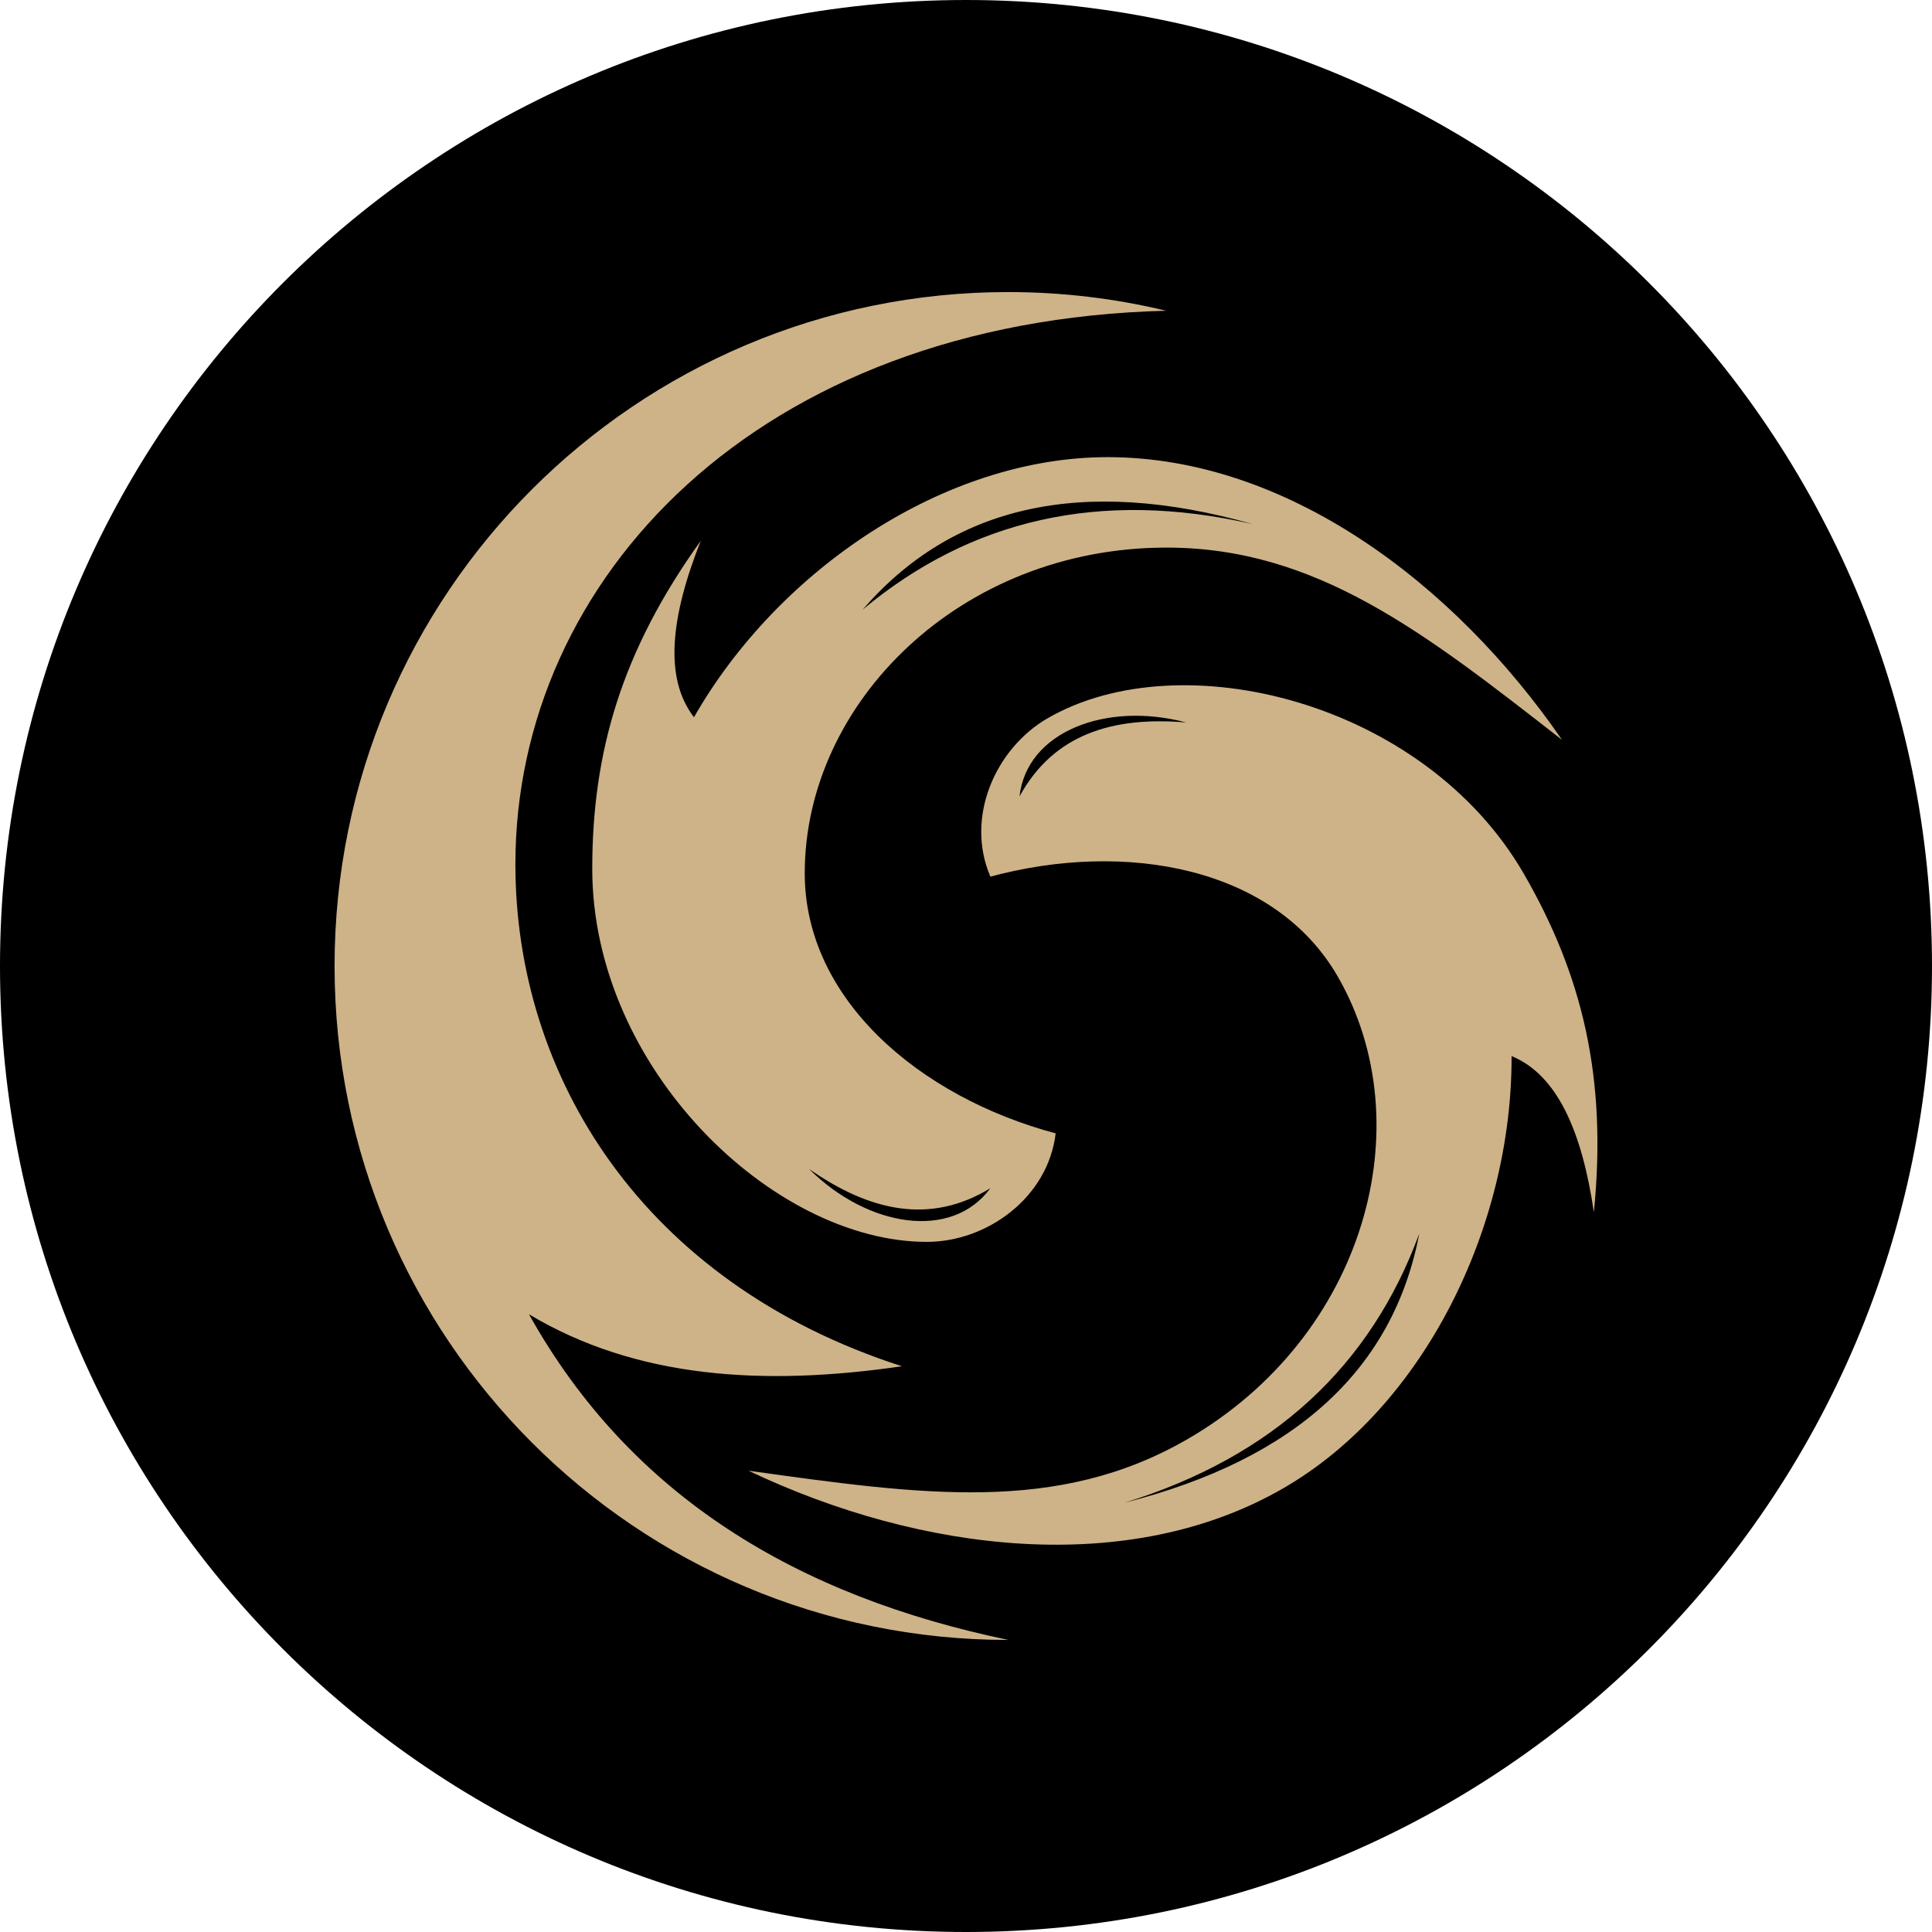
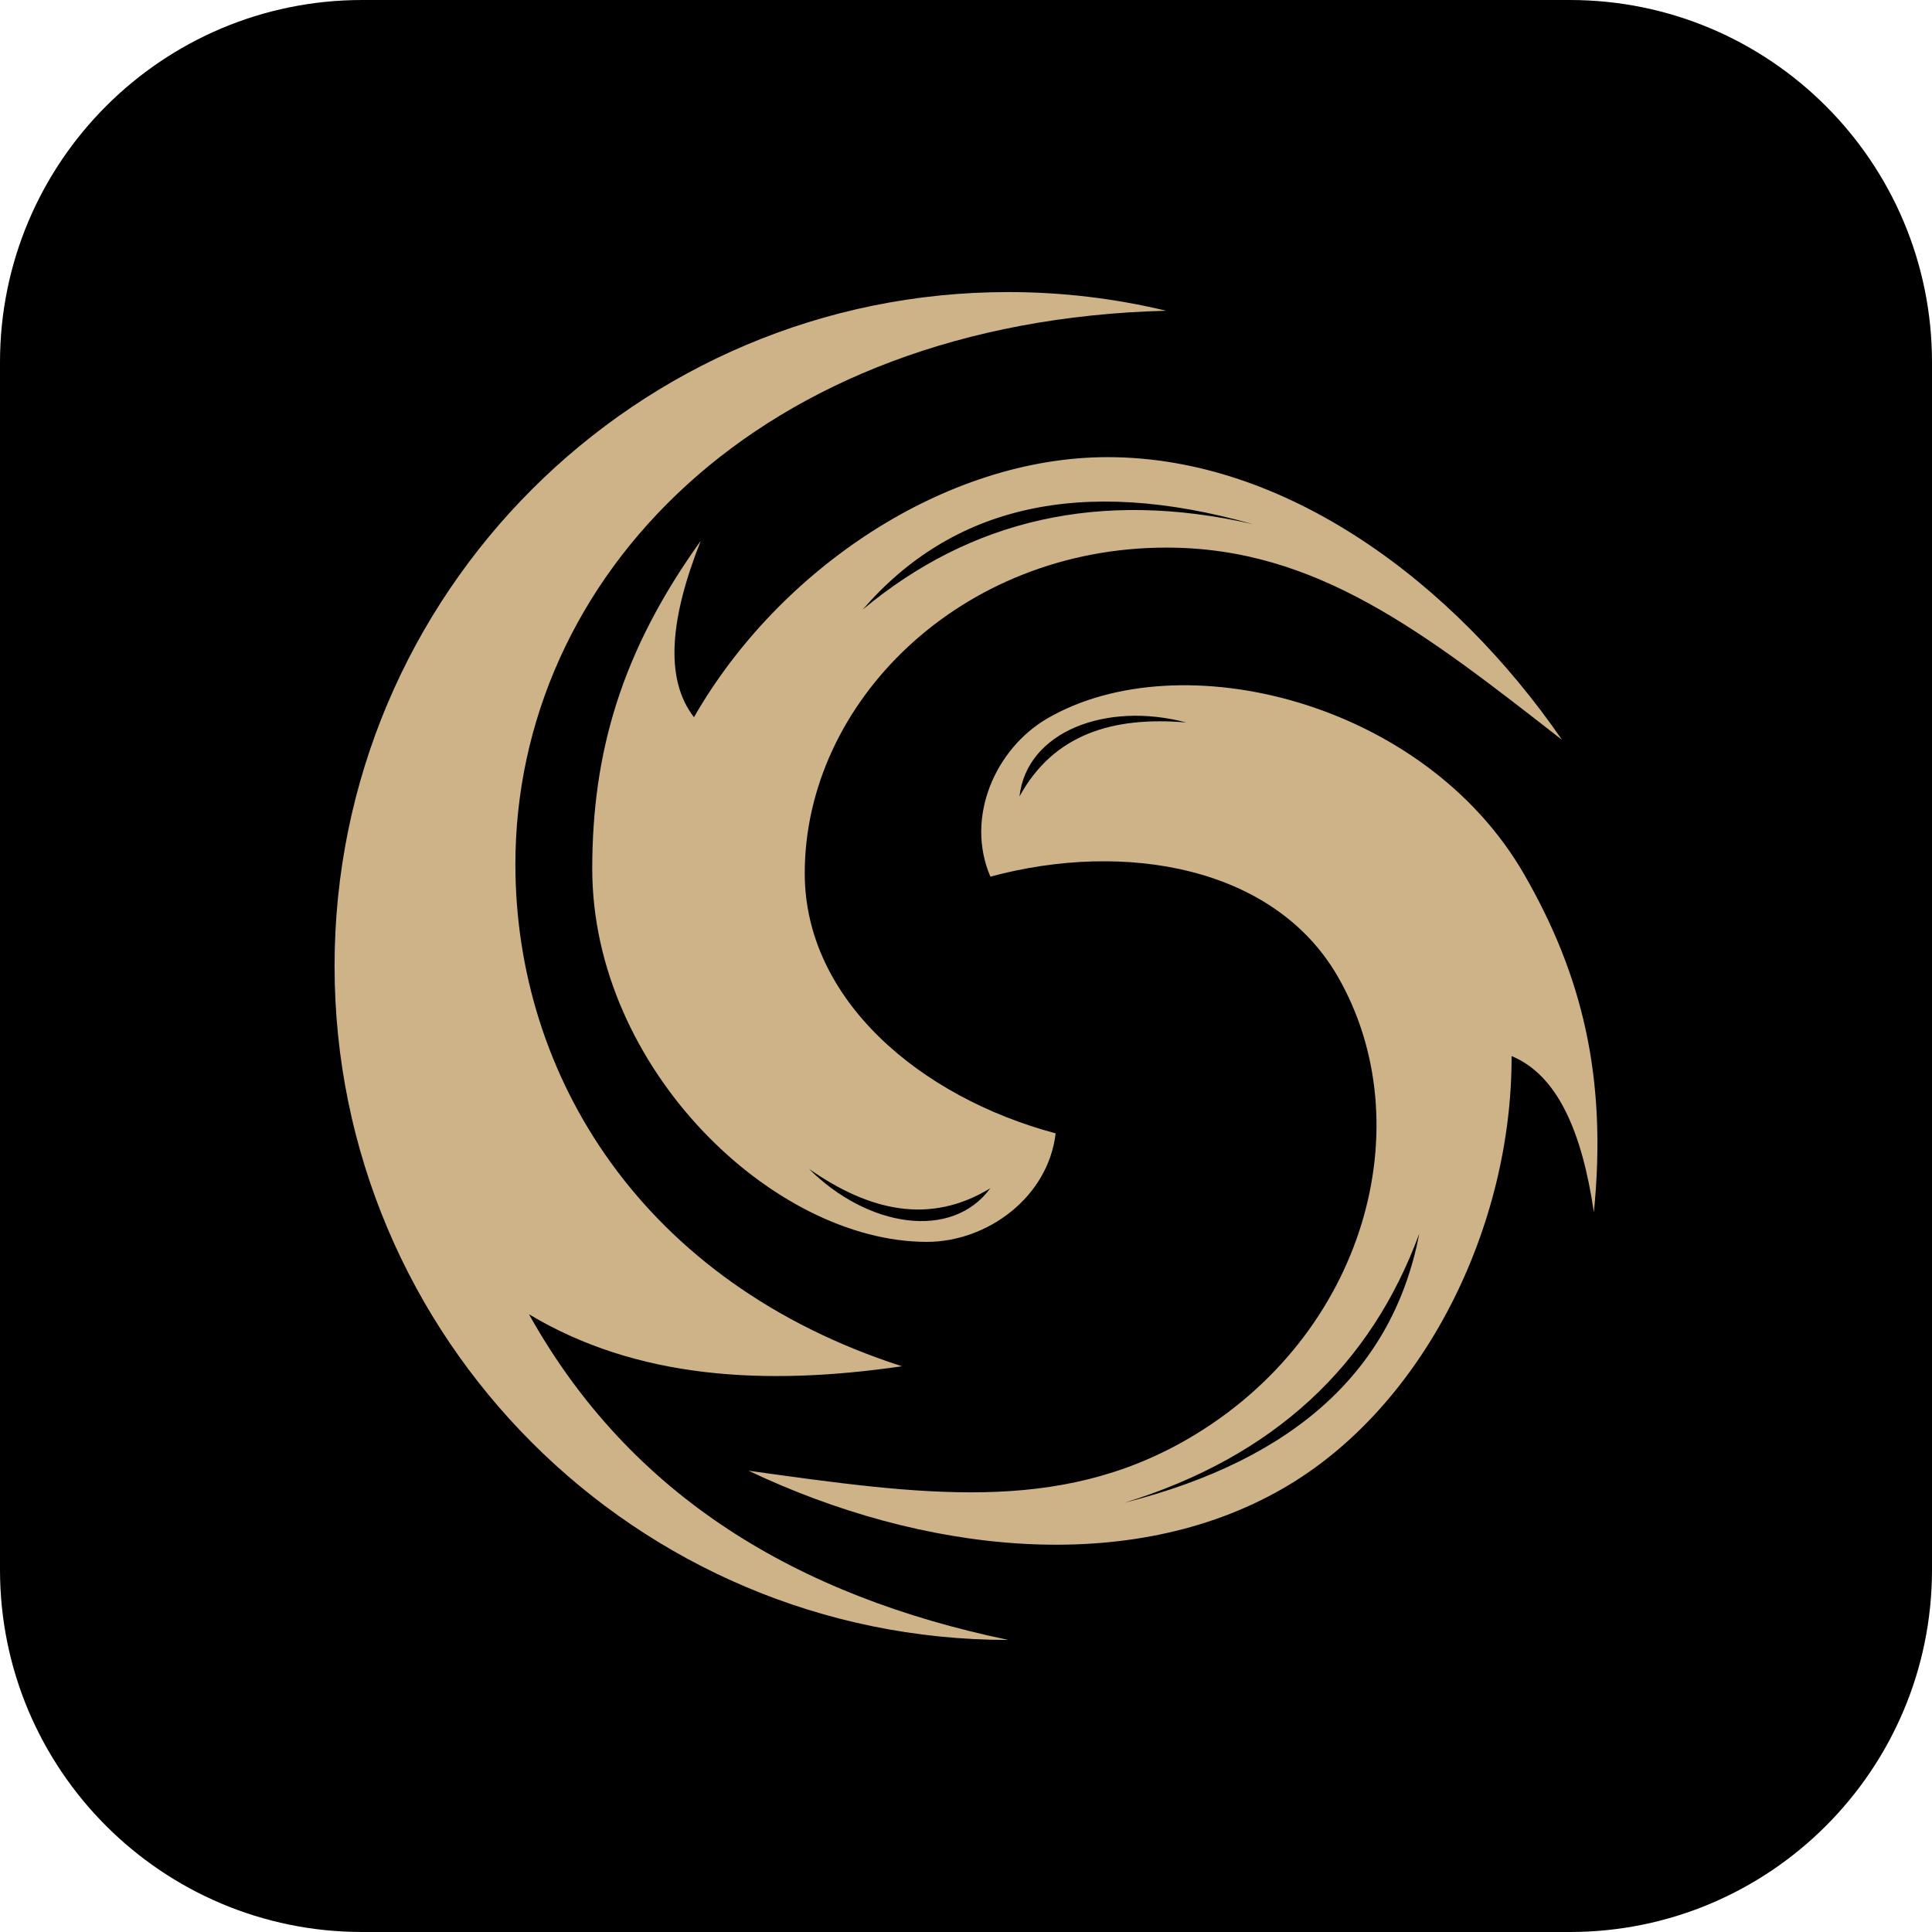
<svg xmlns="http://www.w3.org/2000/svg" width="512" height="512" viewBox="0 0 512 512" fill="none">
-   <rect width="512" height="512" rx="256" fill="black" />
+   <rect width="512" height="512" rx="96" fill="black" />
  <path d="M267.182 77.4C281.595 77.4 295.606 79.122 309.031 82.347C200.641 85.118 136.583 153.409 136.583 229.032C136.584 285.007 170.136 339.904 239.025 362.073C202.545 367.385 168.672 365.367 140.182 348.293C167.174 396.669 211.43 422.975 267.182 434.591L267.178 434.601H267.176C168.587 434.6 88.663 354.634 88.663 256C88.663 157.366 168.587 77.4 267.182 77.4ZM277.659 190.332C312.926 169.952 377.456 185.86 403.863 231.615C419.299 258.376 425.968 285.513 422.393 321.257C419.263 299.966 412.752 284.869 400.584 279.873C400.737 324.975 377.454 372.818 340.09 394.405C299.156 418.05 244.141 411.53 198.372 389.755C244.285 396.156 280.206 401.31 314.618 381.435V381.438C361.915 354.113 377.084 297.891 354.499 258.753C337.758 229.747 298.385 222.643 262.465 232.318C255.706 216.618 263.795 198.335 277.659 190.332ZM376.125 326.914C363.309 361.778 337.748 385.977 297.936 398.264C343.755 386.649 369.312 362.559 376.125 326.914ZM293.54 121.148C340.801 121.148 385.192 154.308 413.949 196.067C377.381 167.555 348.852 145.118 309.115 145.118V145.119C254.501 145.119 213.264 186.225 213.264 231.426C213.264 264.914 243.814 290.756 279.759 300.352C277.761 317.328 261.614 329.11 245.615 329.11C204.888 329.11 156.953 283.069 156.953 230.229C156.953 199.333 164.74 172.493 185.709 143.328C177.774 163.332 175.87 179.665 183.909 190.073C206.318 150.936 250.396 121.149 293.54 121.148ZM214.386 309.76C229.945 325.272 252.234 328.813 262.45 314.894C246.431 324.667 230.405 320.959 214.386 309.76ZM314.375 191.468C293.143 185.82 272.071 193.892 270.182 211.066C279.171 194.584 294.899 189.786 314.375 191.468ZM331.978 138.896C286.495 126.025 252.315 134.118 228.597 161.571C257.122 137.788 291.36 129.617 331.978 138.896Z" fill="#CEB388" />
</svg>
